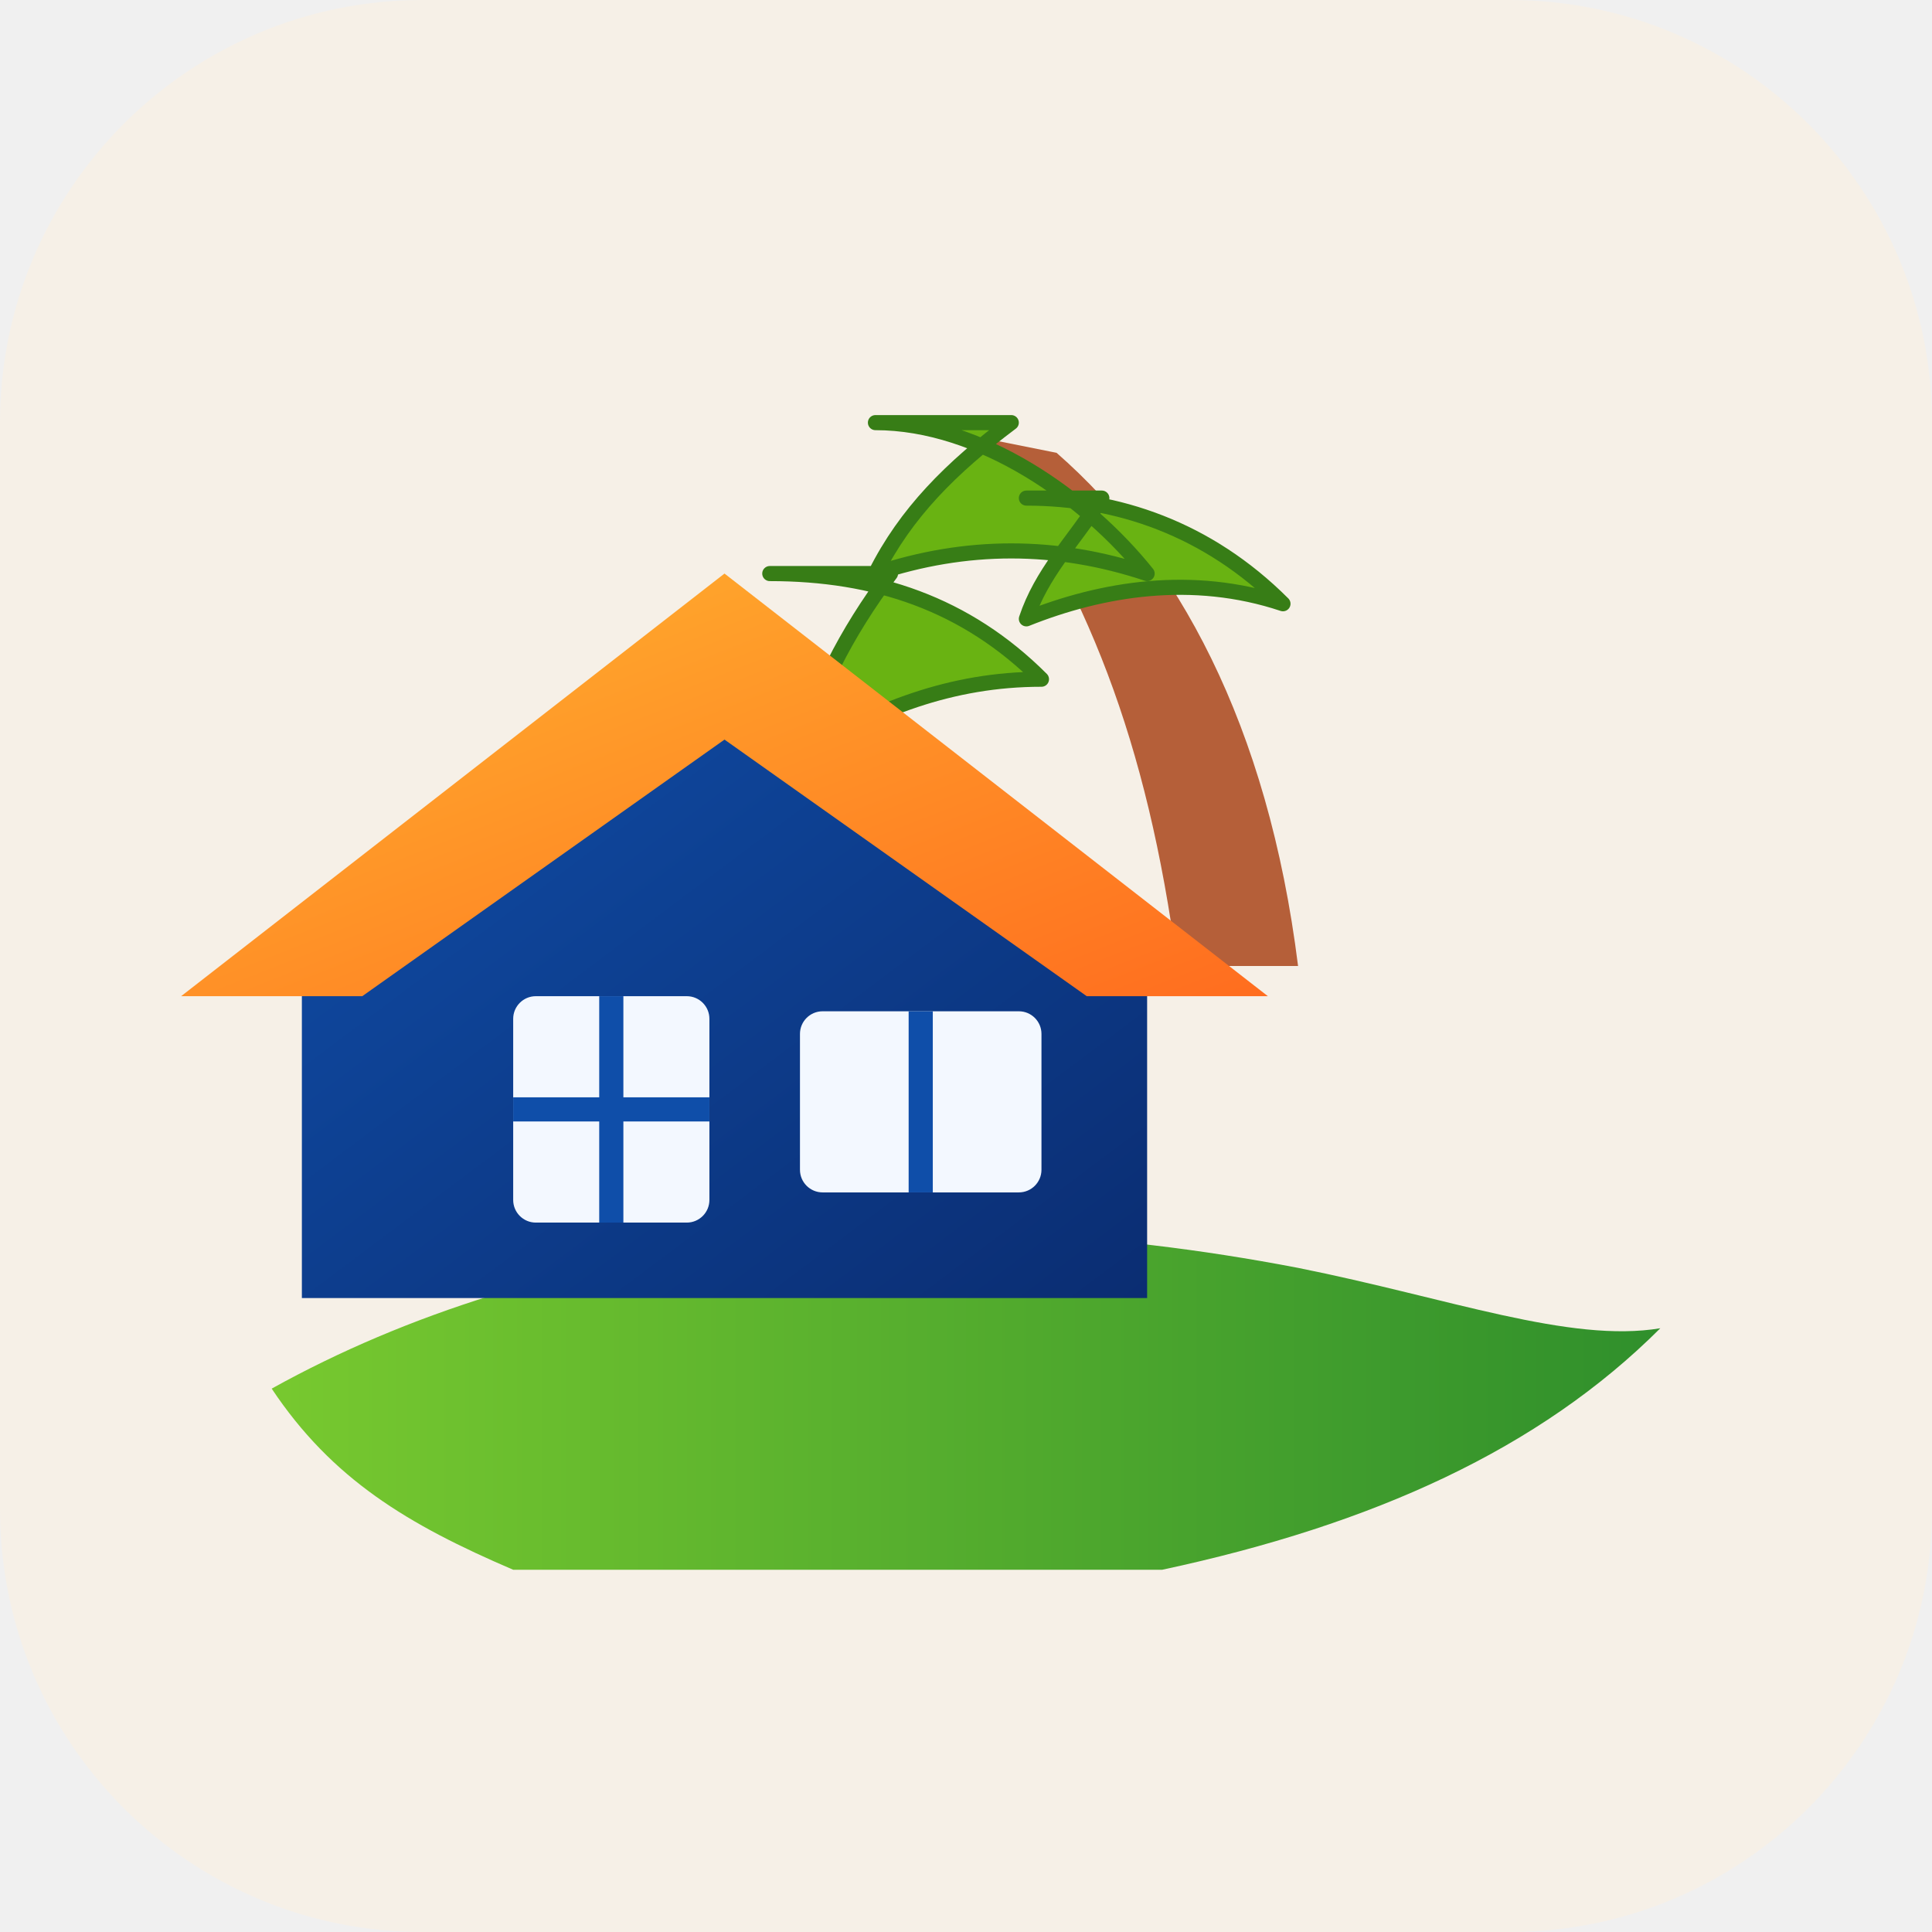
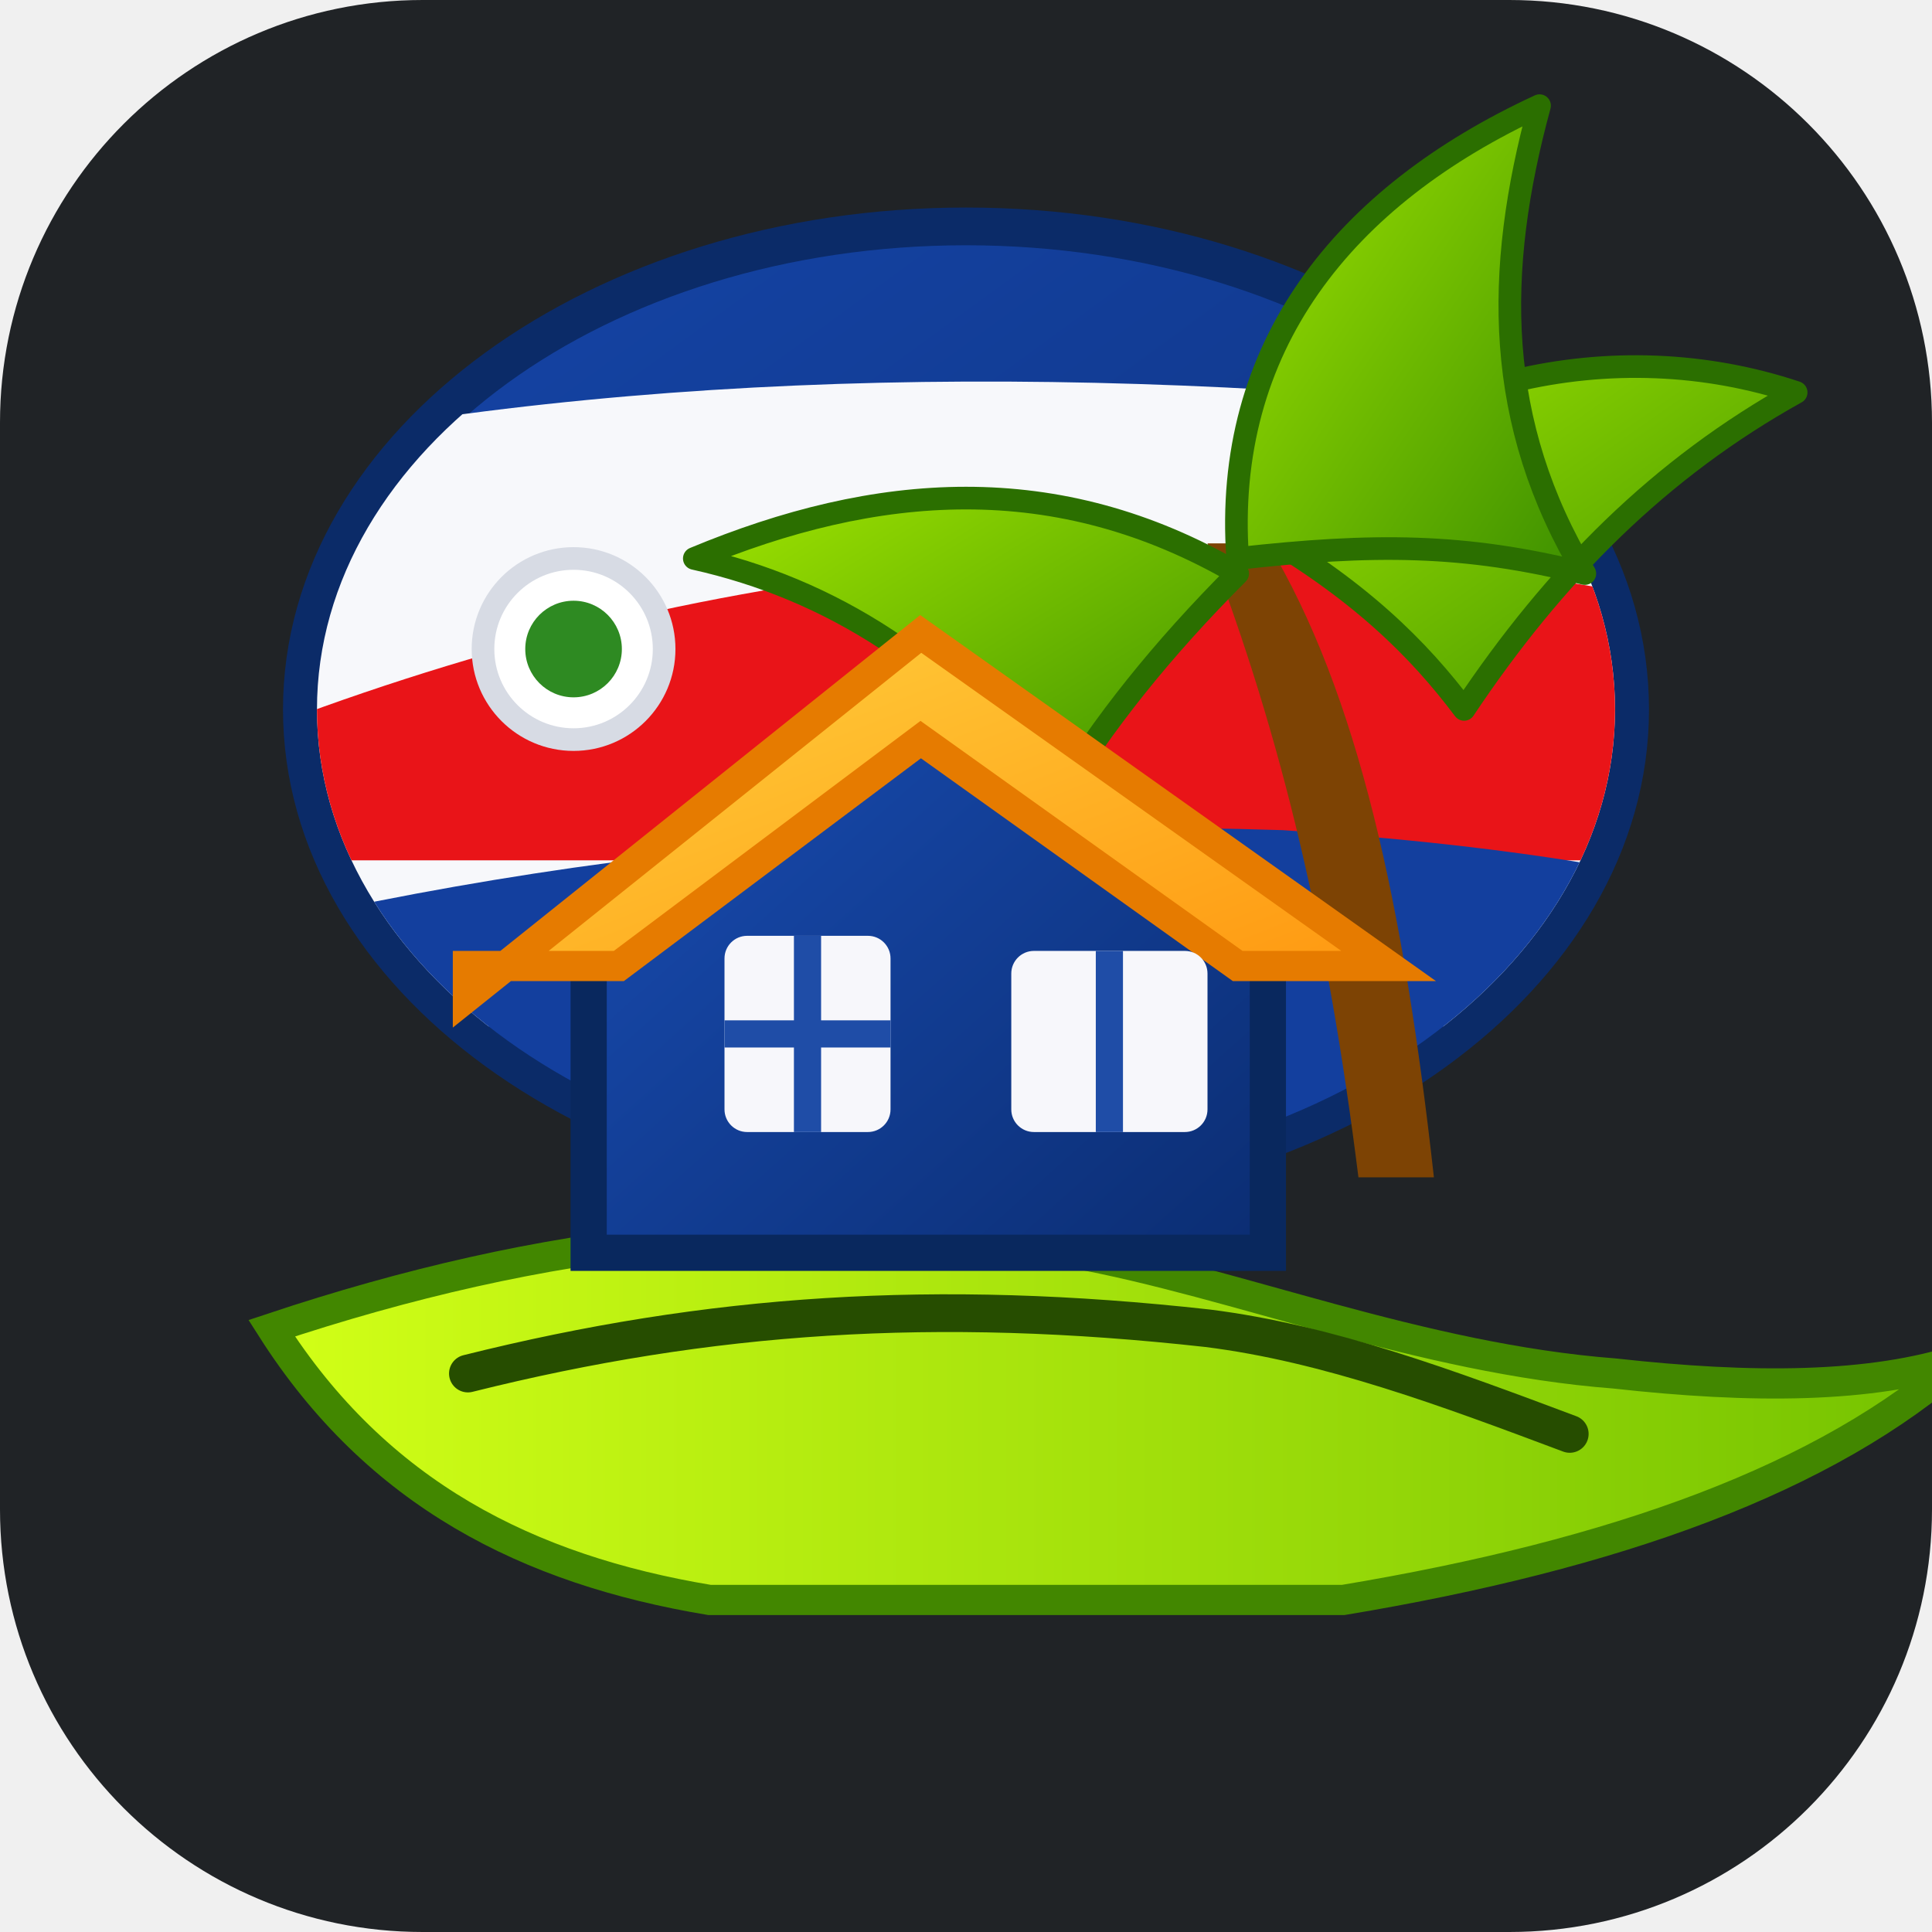
<svg xmlns="http://www.w3.org/2000/svg" viewBox="0 0 128 128">
  <defs>
+     <linearGradient id="sky" x1="0%" x2="100%" y1="0%" y2="100%">
+       <stop offset="0%" stop-color="#1545a8" />
+       <stop offset="100%" stop-color="#0d2f78" />
+     </linearGradient>
    <linearGradient id="roof" x1="0%" x2="100%" y1="0%" y2="100%">
-       <stop offset="0%" stop-color="#ffb52f" />
-       <stop offset="100%" stop-color="#ff6d1f" />
+       <stop offset="0%" stop-color="#ffd23f" />
+       <stop offset="100%" stop-color="#ff960f" />
    </linearGradient>
-     <linearGradient id="house" x1="0%" x2="100%" y1="0%" y2="100%">
-       <stop offset="0%" stop-color="#0f4ea9" />
+     <linearGradient id="house" x1="0%" x2="100%" y1="10%" y2="100%">
+       <stop offset="0%" stop-color="#184bb0" />
      <stop offset="100%" stop-color="#0b2d72" />
    </linearGradient>
-     <linearGradient id="field" x1="0%" x2="100%" y1="0%" y2="0%">
-       <stop offset="0%" stop-color="#78c92f" />
-       <stop offset="100%" stop-color="#2f8f2c" />
+     <linearGradient id="ground" x1="0%" x2="100%" y1="0%" y2="0%">
+       <stop offset="0%" stop-color="#d2ff17" />
+       <stop offset="100%" stop-color="#74c200" />
    </linearGradient>
+     <linearGradient id="palm" x1="0%" x2="100%" y1="10%" y2="100%">
+       <stop offset="0%" stop-color="#9be000" />
+       <stop offset="100%" stop-color="#3d9000" />
+     </linearGradient>
+     <clipPath id="oval">
+       <ellipse cx="64" cy="47" rx="43" ry="31" />
+     </clipPath>
  </defs>
-   <rect width="128" height="128" rx="28" fill="#f6f0e7" />
-   <path d="M18 92c18-10 42-13 68-8 10 2 18 5 24 4-8 8-19 13-33 16H34c-7-3-12-6-16-12Z" fill="url(#field)" />
-   <path d="M70 30c8 7 14 18 16 34h-8c-2-15-6-25-13-35l5 1Z" fill="#b55f39" />
-   <path d="M58 28c7 0 14 5 18 10-6-2-12-2-18 0 2-4 5-7 9-10h-9Zm-7 10c7 0 13 2 18 7-6 0-11 2-16 5 1-4 3-8 6-12h-8Zm17-5c6 0 12 2 17 7-6-2-12-1-17 1 1-3 3-5 5-8h-5Z" fill="#69b312" stroke="#377d16" stroke-width="1" stroke-linejoin="round" />
-   <path d="M20 62 48 44l28 18v24H20V62Z" fill="url(#house)" />
-   <path d="M12 66 48 38l36 28H72L48 49 24 66H12Z" fill="url(#roof)" />
-   <rect x="34" y="66" width="13" height="15" rx="1.5" fill="#f3f8ff" />
-   <rect x="53" y="67" width="16" height="12" rx="1.5" fill="#f3f8ff" />
-   <path d="M40.5 66v15M34 73.5h13M61 67v12" stroke="#0f4ea9" stroke-width="1.6" />
+   <rect width="128" height="128" rx="28" fill="#202326" />
+   <ellipse cx="64" cy="47" rx="44" ry="32" fill="url(#sky)" stroke="#0b2b68" stroke-width="2.5" />
+   <g clip-path="url(#oval)">
+     <path d="M0 34c26-8 56-10 87-8 17 1 30 4 41 11v31H0V44c10-4 16-7 14-10Z" fill="#f7f8fb" />
+     <path d="M0 56c28-14 58-21 90-19 13 1 25 3 38 8v12H0V56Z" fill="#e91418" />
+     <path d="M0 66c26-8 54-12 85-11 15 1 29 3 43 8v14H0V66Z" fill="#133f9e" />
+     <circle cx="38" cy="43" r="6" fill="#ffffff" stroke="#d7dbe4" stroke-width="1.5" />
+     <circle cx="38" cy="43" r="3.2" fill="#2e8a22" />
+   </g>
+   <path d="M18 88c18-6 35-8 53-5 11 2 23 7 36 8 9 1 17 1 23-1-9 8-23 13-41 16H47c-12-2-22-7-29-18Z" fill="url(#ground)" stroke="#428700" stroke-width="2" />
+   <path d="M31 91c16-4 31-5 49-3 8 1 16 4 24 7" fill="none" stroke="#264d00" stroke-width="2.5" stroke-linecap="round" />
+   <path d="M84 36c6 10 9 24 11 42h-5c-2-16-5-29-10-42h4Z" fill="#7d4304" />
+   <path d="M83 35c10-10 24-13 36-9-9 5-16 12-22 21-3-4-7-8-14-12Z" fill="url(#palm)" stroke="#2b6f00" stroke-width="1.5" stroke-linejoin="round" />
+   <path d="M82 37c-1-14 7-24 20-30-3 11-3 21 3 31-8-2-14-2-23-1Z" fill="url(#palm)" stroke="#2b6f00" stroke-width="1.5" stroke-linejoin="round" />
+   <path d="M82 38c-12-7-24-6-36-1 9 2 17 7 24 16 3-5 7-10 12-15Z" fill="url(#palm)" stroke="#2b6f00" stroke-width="1.5" stroke-linejoin="round" />
+   <path d="M39 63 61 47l23 16v20H39V63Z" fill="url(#house)" stroke="#09285e" stroke-width="2.4" />
+   <path d="M31 66 61 42l31 22H82L61 49 41 64H31Z" fill="url(#roof)" stroke="#e67b00" stroke-width="2" />
+   <rect x="48" y="62" width="11" height="13" rx="1.5" fill="#f7f7fb" />
+   <rect x="67" y="63" width="13" height="12" rx="1.5" fill="#f7f7fb" />
+   <path d="M53.5 62v13M48 68.5h11M73.5 63v12" stroke="#1f4da7" stroke-width="1.8" />
</svg>
